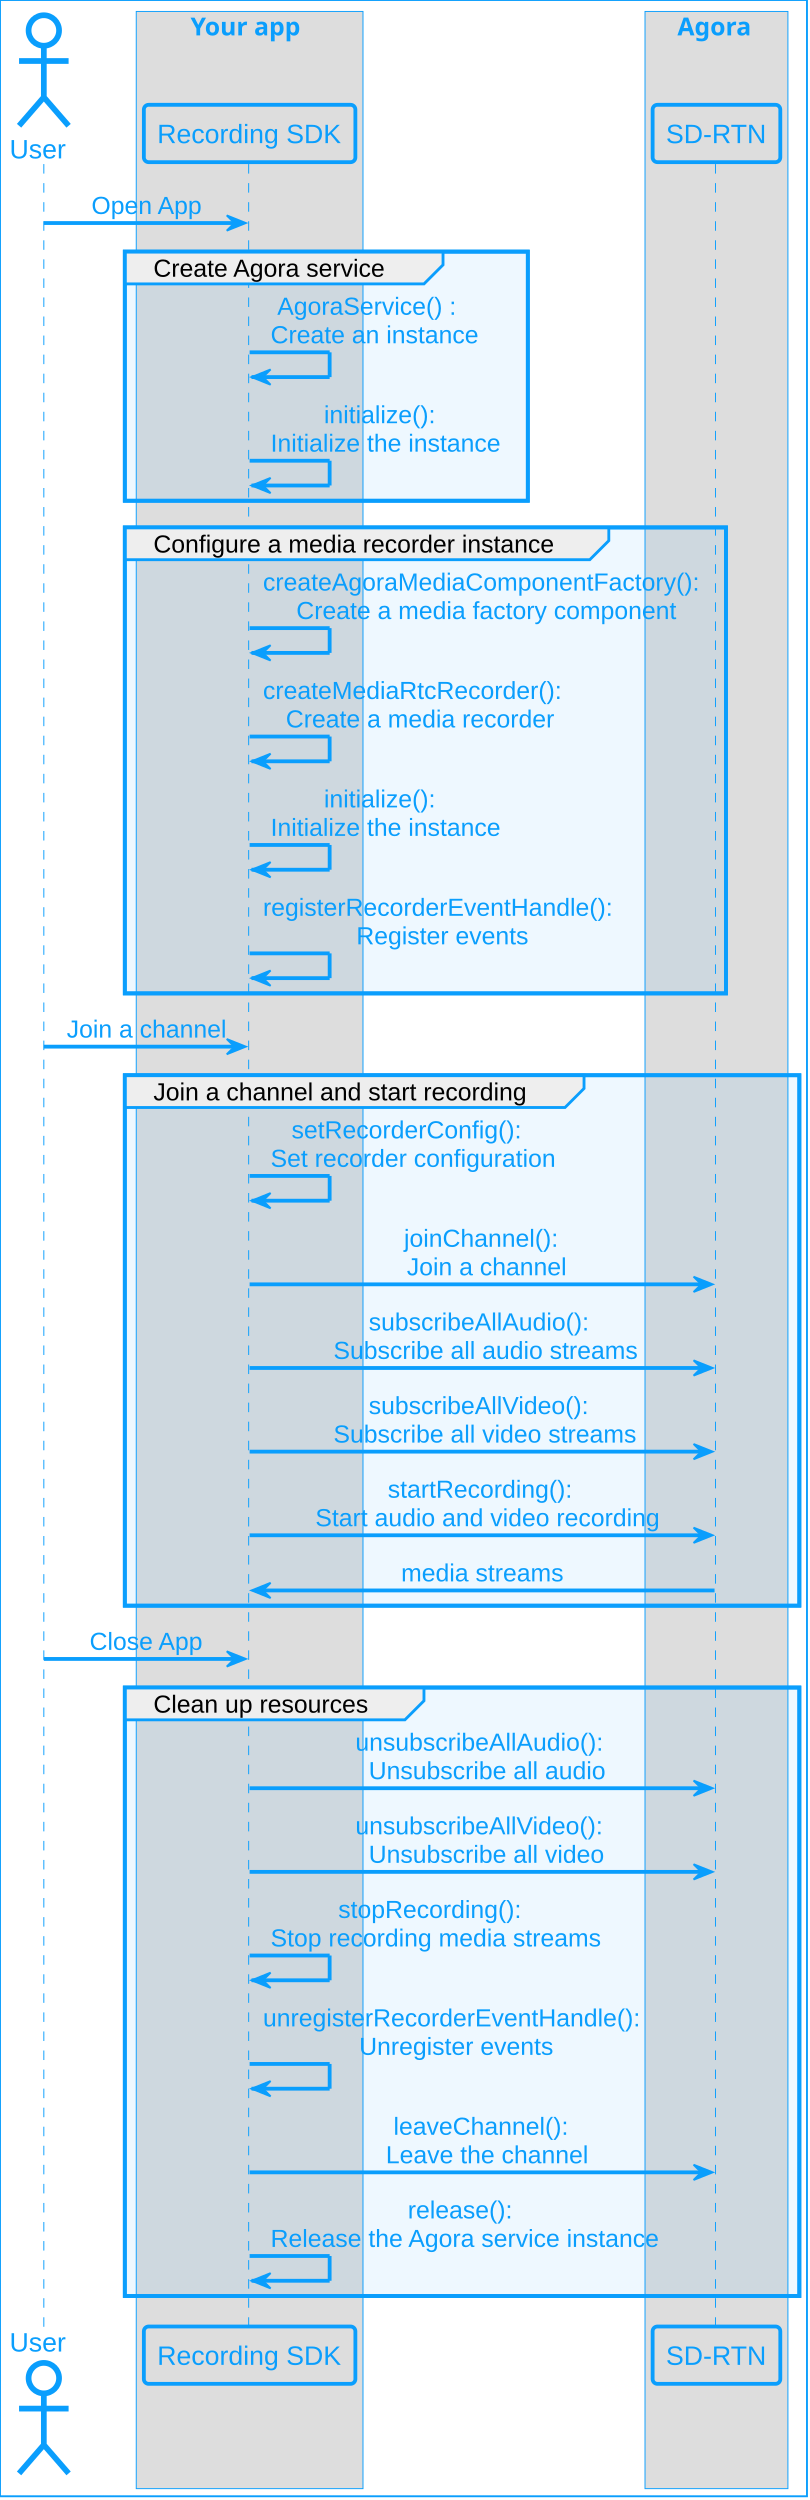
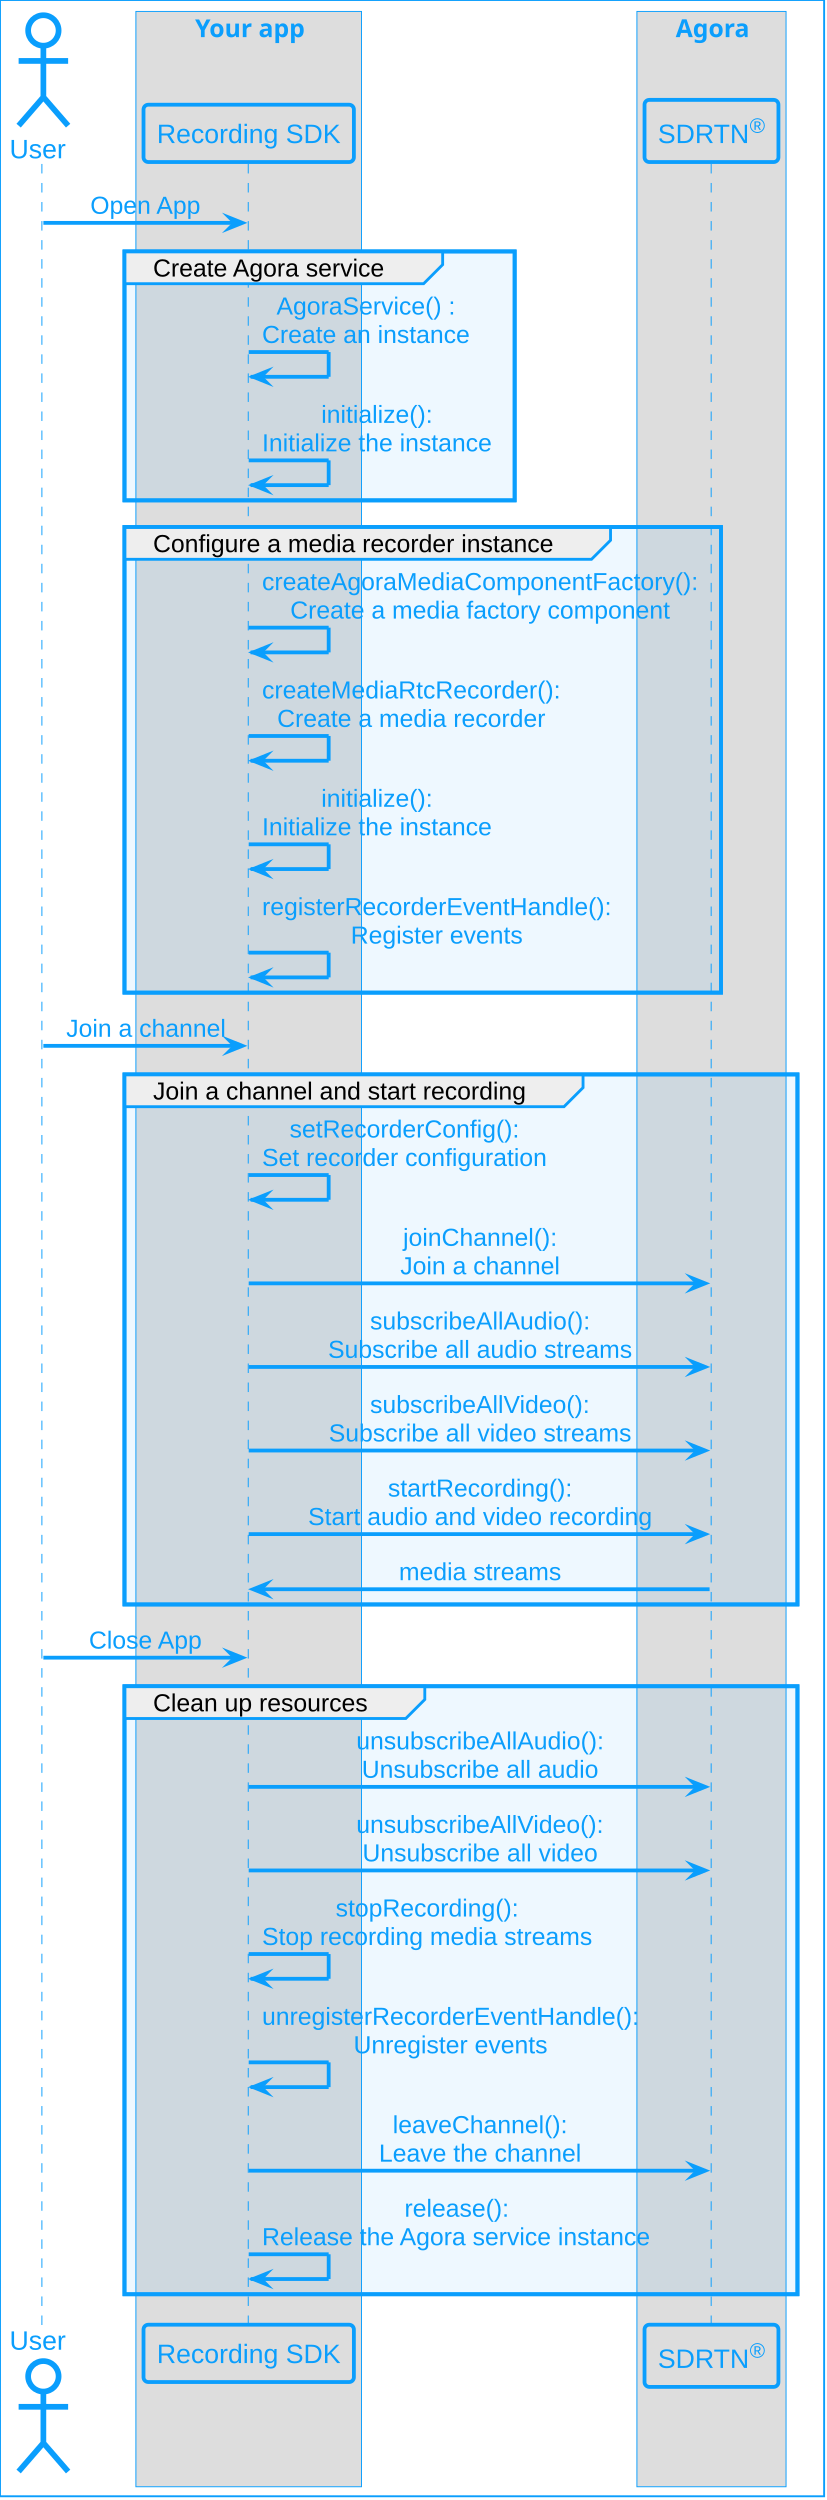
- <svg xmlns="http://www.w3.org/2000/svg" contentStyleType="text/css" height="1312px" preserveAspectRatio="none" style="width:425px;height:1312px;" version="1.1" viewBox="0 0 425 1312" width="425px" zoomAndPan="magnify">
+ <svg xmlns="http://www.w3.org/2000/svg" contentStyleType="text/css" data-diagram-type="SEQUENCE" height="1313px" preserveAspectRatio="none" style="width:434px;height:1313px;" version="1.1" viewBox="0 0 434 1313" width="434px" zoomAndPan="magnify">
  <defs />
  <g>
-     <rect fill="none" height="1310.044" style="stroke:#0A9EFD;stroke-width:1.0;" width="423.5" x="0" y="0" />
-     <rect fill="#999999" fill-opacity="0.333" height="1300.044" style="stroke:#0A9EFD;stroke-width:0.5;" width="119" x="71.5" y="6" />
-     <text fill="#0A9EFD" font-family="sans-serif" font-size="13" font-weight="bold" lengthAdjust="spacing" textLength="62" x="100" y="18.568">Your app</text>
-     <rect fill="#999999" fill-opacity="0.333" height="1300.044" style="stroke:#0A9EFD;stroke-width:0.5;" width="75" x="338.5" y="6" />
-     <text fill="#0A9EFD" font-family="sans-serif" font-size="13" font-weight="bold" lengthAdjust="spacing" textLength="41" x="355.5" y="18.568">Agora</text>
-     <rect fill="#0A9EFD" fill-opacity="0.067" height="130.744" style="stroke:#0A9EFD;stroke-width:2.0;" width="211.5" x="65.5" y="132.047" />
-     <rect fill="#0A9EFD" fill-opacity="0.067" height="244.539" style="stroke:#0A9EFD;stroke-width:2.0;" width="315.5" x="65.5" y="276.791" />
-     <rect fill="#0A9EFD" fill-opacity="0.067" height="278.385" style="stroke:#0A9EFD;stroke-width:2.0;" width="354" x="65.5" y="564.278" />
-     <rect fill="#0A9EFD" fill-opacity="0.067" height="319.334" style="stroke:#0A9EFD;stroke-width:2.0;" width="354" x="65.5" y="885.612" />
-     <line style="stroke:#0A9EFD;stroke-width:0.5;stroke-dasharray:5.0,5.0;" x1="23" x2="23" y1="86.099" y2="1221.945" />
-     <line style="stroke:#0A9EFD;stroke-width:0.5;stroke-dasharray:5.0,5.0;" x1="130.5" x2="130.5" y1="86.099" y2="1221.945" />
-     <line style="stroke:#0A9EFD;stroke-width:0.5;stroke-dasharray:5.0,5.0;" x1="375.5" x2="375.5" y1="86.099" y2="1221.945" />
-     <text fill="#0A9EFD" font-family="Arial" font-size="14" lengthAdjust="spacing" textLength="30" x="5" y="83.132">User</text>
-     <ellipse cx="23" cy="16" fill="none" rx="8" ry="8" style="stroke:#0A9EFD;stroke-width:3.0;" />
-     <path d="M23,24 L23,51 M10,32 L36,32 M23,51 L10,66 M23,51 L36,66 " fill="none" style="stroke:#0A9EFD;stroke-width:3.0;" />
-     <text fill="#0A9EFD" font-family="Arial" font-size="14" lengthAdjust="spacing" textLength="30" x="5" y="1234.077">User</text>
-     <ellipse cx="23" cy="1248.044" fill="none" rx="8" ry="8" style="stroke:#0A9EFD;stroke-width:3.0;" />
-     <path d="M23,1256.044 L23,1283.044 M10,1264.044 L36,1264.044 M23,1283.044 L10,1298.044 M23,1283.044 L36,1298.044 " fill="none" style="stroke:#0A9EFD;stroke-width:3.0;" />
-     <rect fill="none" height="30.099" rx="2.5" ry="2.5" style="stroke:#0A9EFD;stroke-width:2.0;" width="111" x="75.5" y="55" />
-     <text fill="#0A9EFD" font-family="Arial" font-size="14" lengthAdjust="spacing" textLength="97" x="82.5" y="75.132">Recording SDK</text>
-     <rect fill="none" height="30.099" rx="2.5" ry="2.5" style="stroke:#0A9EFD;stroke-width:2.0;" width="111" x="75.5" y="1220.945" />
-     <text fill="#0A9EFD" font-family="Arial" font-size="14" lengthAdjust="spacing" textLength="97" x="82.5" y="1241.077">Recording SDK</text>
-     <rect fill="none" height="30.099" rx="2.5" ry="2.5" style="stroke:#0A9EFD;stroke-width:2.0;" width="67" x="342.5" y="55" />
-     <text fill="#0A9EFD" font-family="Arial" font-size="14" lengthAdjust="spacing" textLength="53" x="349.5" y="75.132">SD-RTN</text>
-     <rect fill="none" height="30.099" rx="2.5" ry="2.5" style="stroke:#0A9EFD;stroke-width:2.0;" width="67" x="342.5" y="1220.945" />
-     <text fill="#0A9EFD" font-family="Arial" font-size="14" lengthAdjust="spacing" textLength="53" x="349.5" y="1241.077">SD-RTN</text>
-     <polygon fill="#0A9EFD" points="119,113.047,129,117.047,119,121.047,123,117.047" style="stroke:#0A9EFD;stroke-width:1.0;" />
-     <line style="stroke:#0A9EFD;stroke-width:2.0;" x1="23" x2="125" y1="117.047" y2="117.047" />
-     <text fill="#0A9EFD" font-family="Arial" font-size="13" lengthAdjust="spacing" textLength="58" x="48" y="112.293">Open App</text>
-     <path d="M65.5,132.047 L232.5,132.047 L232.5,138.996 L222.5,148.996 L65.5,148.996 L65.5,132.047 " fill="#EEEEEE" style="stroke:#0A9EFD;stroke-width:1.5;" />
-     <rect fill="none" height="130.744" style="stroke:#0A9EFD;stroke-width:2.0;" width="211.5" x="65.5" y="132.047" />
-     <text fill="#000000" font-family="Arial" font-size="13" lengthAdjust="spacing" textLength="122" x="80.5" y="145.241">Create Agora service</text>
-     <line style="stroke:#0A9EFD;stroke-width:2.0;" x1="131" x2="173" y1="184.894" y2="184.894" />
-     <line style="stroke:#0A9EFD;stroke-width:2.0;" x1="173" x2="173" y1="184.894" y2="197.894" />
-     <line style="stroke:#0A9EFD;stroke-width:2.0;" x1="132" x2="173" y1="197.894" y2="197.894" />
-     <polygon fill="#0A9EFD" points="142,193.894,132,197.894,142,201.894,138,197.894" style="stroke:#0A9EFD;stroke-width:1.0;" />
-     <text fill="#0A9EFD" font-family="Arial" font-size="13" lengthAdjust="spacing" textLength="94" x="145.5" y="165.19">AgoraService() :</text>
-     <text fill="#0A9EFD" font-family="Arial" font-size="13" lengthAdjust="spacing" textLength="109" x="142" y="180.139">Create an instance</text>
-     <line style="stroke:#0A9EFD;stroke-width:2.0;" x1="131" x2="173" y1="241.791" y2="241.791" />
-     <line style="stroke:#0A9EFD;stroke-width:2.0;" x1="173" x2="173" y1="241.791" y2="254.791" />
-     <line style="stroke:#0A9EFD;stroke-width:2.0;" x1="132" x2="173" y1="254.791" y2="254.791" />
-     <polygon fill="#0A9EFD" points="142,250.791,132,254.791,142,258.791,138,254.791" style="stroke:#0A9EFD;stroke-width:1.0;" />
-     <text fill="#0A9EFD" font-family="Arial" font-size="13" lengthAdjust="spacing" textLength="59" x="170" y="222.087">initialize():</text>
-     <text fill="#0A9EFD" font-family="Arial" font-size="13" lengthAdjust="spacing" textLength="123" x="142" y="237.036">Initialize the instance</text>
-     <path d="M65.5,276.791 L319.5,276.791 L319.5,283.74 L309.5,293.74 L65.5,293.74 L65.5,276.791 " fill="#EEEEEE" style="stroke:#0A9EFD;stroke-width:1.5;" />
-     <rect fill="none" height="244.539" style="stroke:#0A9EFD;stroke-width:2.0;" width="315.5" x="65.5" y="276.791" />
-     <text fill="#000000" font-family="Arial" font-size="13" lengthAdjust="spacing" textLength="209" x="80.5" y="289.985">Configure a media recorder instance</text>
-     <line style="stroke:#0A9EFD;stroke-width:2.0;" x1="131" x2="173" y1="329.637" y2="329.637" />
-     <line style="stroke:#0A9EFD;stroke-width:2.0;" x1="173" x2="173" y1="329.637" y2="342.637" />
-     <line style="stroke:#0A9EFD;stroke-width:2.0;" x1="132" x2="173" y1="342.637" y2="342.637" />
-     <polygon fill="#0A9EFD" points="142,338.637,132,342.637,142,346.637,138,342.637" style="stroke:#0A9EFD;stroke-width:1.0;" />
-     <text fill="#0A9EFD" font-family="Arial" font-size="13" lengthAdjust="spacing" textLength="227" x="138" y="309.934">createAgoraMediaComponentFactory():</text>
-     <text fill="#0A9EFD" font-family="Arial" font-size="13" lengthAdjust="spacing" textLength="200" x="155.5" y="324.882">Create a media factory component</text>
-     <line style="stroke:#0A9EFD;stroke-width:2.0;" x1="131" x2="173" y1="386.535" y2="386.535" />
-     <line style="stroke:#0A9EFD;stroke-width:2.0;" x1="173" x2="173" y1="386.535" y2="399.535" />
-     <line style="stroke:#0A9EFD;stroke-width:2.0;" x1="132" x2="173" y1="399.535" y2="399.535" />
-     <polygon fill="#0A9EFD" points="142,395.535,132,399.535,142,403.535,138,399.535" style="stroke:#0A9EFD;stroke-width:1.0;" />
-     <text fill="#0A9EFD" font-family="Arial" font-size="13" lengthAdjust="spacing" textLength="155" x="138" y="366.831">createMediaRtcRecorder():</text>
-     <text fill="#0A9EFD" font-family="Arial" font-size="13" lengthAdjust="spacing" textLength="139" x="150" y="381.78">Create a media recorder</text>
-     <line style="stroke:#0A9EFD;stroke-width:2.0;" x1="131" x2="173" y1="443.432" y2="443.432" />
-     <line style="stroke:#0A9EFD;stroke-width:2.0;" x1="173" x2="173" y1="443.432" y2="456.432" />
-     <line style="stroke:#0A9EFD;stroke-width:2.0;" x1="132" x2="173" y1="456.432" y2="456.432" />
-     <polygon fill="#0A9EFD" points="142,452.432,132,456.432,142,460.432,138,456.432" style="stroke:#0A9EFD;stroke-width:1.0;" />
-     <text fill="#0A9EFD" font-family="Arial" font-size="13" lengthAdjust="spacing" textLength="59" x="170" y="423.728">initialize():</text>
-     <text fill="#0A9EFD" font-family="Arial" font-size="13" lengthAdjust="spacing" textLength="123" x="142" y="438.677">Initialize the instance</text>
-     <line style="stroke:#0A9EFD;stroke-width:2.0;" x1="131" x2="173" y1="500.33" y2="500.33" />
-     <line style="stroke:#0A9EFD;stroke-width:2.0;" x1="173" x2="173" y1="500.33" y2="513.33" />
-     <line style="stroke:#0A9EFD;stroke-width:2.0;" x1="132" x2="173" y1="513.33" y2="513.33" />
-     <polygon fill="#0A9EFD" points="142,509.33,132,513.33,142,517.33,138,513.33" style="stroke:#0A9EFD;stroke-width:1.0;" />
-     <text fill="#0A9EFD" font-family="Arial" font-size="13" lengthAdjust="spacing" textLength="181" x="138" y="480.626">registerRecorderEventHandle():</text>
-     <text fill="#0A9EFD" font-family="Arial" font-size="13" lengthAdjust="spacing" textLength="91" x="187" y="495.575">Register events</text>
-     <polygon fill="#0A9EFD" points="119,545.278,129,549.278,119,553.278,123,549.278" style="stroke:#0A9EFD;stroke-width:1.0;" />
-     <line style="stroke:#0A9EFD;stroke-width:2.0;" x1="23" x2="125" y1="549.278" y2="549.278" />
-     <text fill="#0A9EFD" font-family="Arial" font-size="13" lengthAdjust="spacing" textLength="84" x="35" y="544.523">Join a channel</text>
-     <path d="M65.5,564.278 L306.5,564.278 L306.5,571.227 L296.5,581.227 L65.5,581.227 L65.5,564.278 " fill="#EEEEEE" style="stroke:#0A9EFD;stroke-width:1.5;" />
-     <rect fill="none" height="278.385" style="stroke:#0A9EFD;stroke-width:2.0;" width="354" x="65.5" y="564.278" />
-     <text fill="#000000" font-family="Arial" font-size="13" lengthAdjust="spacing" textLength="196" x="80.5" y="577.472">Join a channel and start recording</text>
-     <line style="stroke:#0A9EFD;stroke-width:2.0;" x1="131" x2="173" y1="617.125" y2="617.125" />
-     <line style="stroke:#0A9EFD;stroke-width:2.0;" x1="173" x2="173" y1="617.125" y2="630.125" />
-     <line style="stroke:#0A9EFD;stroke-width:2.0;" x1="132" x2="173" y1="630.125" y2="630.125" />
-     <polygon fill="#0A9EFD" points="142,626.125,132,630.125,142,634.125,138,630.125" style="stroke:#0A9EFD;stroke-width:1.0;" />
-     <text fill="#0A9EFD" font-family="Arial" font-size="13" lengthAdjust="spacing" textLength="119" x="153" y="597.421">setRecorderConfig():</text>
-     <text fill="#0A9EFD" font-family="Arial" font-size="13" lengthAdjust="spacing" textLength="149" x="142" y="612.37">Set recorder configuration</text>
-     <polygon fill="#0A9EFD" points="364,670.022,374,674.022,364,678.022,368,674.022" style="stroke:#0A9EFD;stroke-width:1.0;" />
-     <line style="stroke:#0A9EFD;stroke-width:2.0;" x1="131" x2="370" y1="674.022" y2="674.022" />
-     <text fill="#0A9EFD" font-family="Arial" font-size="13" lengthAdjust="spacing" textLength="79" x="212" y="654.318">joinChannel():</text>
-     <text fill="#0A9EFD" font-family="Arial" font-size="13" lengthAdjust="spacing" textLength="84" x="213.5" y="669.267">Join a channel</text>
-     <polygon fill="#0A9EFD" points="364,713.919,374,717.919,364,721.919,368,717.919" style="stroke:#0A9EFD;stroke-width:1.0;" />
-     <line style="stroke:#0A9EFD;stroke-width:2.0;" x1="131" x2="370" y1="717.919" y2="717.919" />
-     <text fill="#0A9EFD" font-family="Arial" font-size="13" lengthAdjust="spacing" textLength="116" x="193.5" y="698.216">subscribeAllAudio():</text>
-     <text fill="#0A9EFD" font-family="Arial" font-size="13" lengthAdjust="spacing" textLength="161" x="175" y="713.165">Subscribe all audio streams</text>
-     <polygon fill="#0A9EFD" points="364,757.817,374,761.817,364,765.817,368,761.817" style="stroke:#0A9EFD;stroke-width:1.0;" />
-     <line style="stroke:#0A9EFD;stroke-width:2.0;" x1="131" x2="370" y1="761.817" y2="761.817" />
-     <text fill="#0A9EFD" font-family="Arial" font-size="13" lengthAdjust="spacing" textLength="116" x="193.5" y="742.113">subscribeAllVideo():</text>
-     <text fill="#0A9EFD" font-family="Arial" font-size="13" lengthAdjust="spacing" textLength="161" x="175" y="757.062">Subscribe all video streams</text>
-     <polygon fill="#0A9EFD" points="364,801.714,374,805.714,364,809.714,368,805.714" style="stroke:#0A9EFD;stroke-width:1.0;" />
-     <line style="stroke:#0A9EFD;stroke-width:2.0;" x1="131" x2="370" y1="805.714" y2="805.714" />
-     <text fill="#0A9EFD" font-family="Arial" font-size="13" lengthAdjust="spacing" textLength="96" x="203.5" y="786.011">startRecording():</text>
-     <text fill="#0A9EFD" font-family="Arial" font-size="13" lengthAdjust="spacing" textLength="180" x="165.5" y="800.96">Start audio and video recording</text>
-     <polygon fill="#0A9EFD" points="142,830.663,132,834.663,142,838.663,138,834.663" style="stroke:#0A9EFD;stroke-width:1.0;" />
-     <line style="stroke:#0A9EFD;stroke-width:2.0;" x1="136" x2="375" y1="834.663" y2="834.663" />
-     <text fill="#0A9EFD" font-family="Arial" font-size="13" lengthAdjust="spacing" textLength="86" x="210.5" y="829.908">media streams</text>
-     <polygon fill="#0A9EFD" points="119,866.612,129,870.612,119,874.612,123,870.612" style="stroke:#0A9EFD;stroke-width:1.0;" />
-     <line style="stroke:#0A9EFD;stroke-width:2.0;" x1="23" x2="125" y1="870.612" y2="870.612" />
-     <text fill="#0A9EFD" font-family="Arial" font-size="13" lengthAdjust="spacing" textLength="60" x="47" y="865.857">Close App</text>
-     <path d="M65.5,885.612 L222.5,885.612 L222.5,892.561 L212.5,902.561 L65.5,902.561 L65.5,885.612 " fill="#EEEEEE" style="stroke:#0A9EFD;stroke-width:1.5;" />
-     <rect fill="none" height="319.334" style="stroke:#0A9EFD;stroke-width:2.0;" width="354" x="65.5" y="885.612" />
-     <text fill="#000000" font-family="Arial" font-size="13" lengthAdjust="spacing" textLength="112" x="80.5" y="898.806">Clean up resources</text>
-     <polygon fill="#0A9EFD" points="364,934.458,374,938.458,364,942.458,368,938.458" style="stroke:#0A9EFD;stroke-width:1.0;" />
-     <line style="stroke:#0A9EFD;stroke-width:2.0;" x1="131" x2="370" y1="938.458" y2="938.458" />
-     <text fill="#0A9EFD" font-family="Arial" font-size="13" lengthAdjust="spacing" textLength="130" x="186.5" y="918.754">unsubscribeAllAudio():</text>
-     <text fill="#0A9EFD" font-family="Arial" font-size="13" lengthAdjust="spacing" textLength="124" x="193.5" y="933.703">Unsubscribe all audio</text>
-     <polygon fill="#0A9EFD" points="364,978.356,374,982.356,364,986.356,368,982.356" style="stroke:#0A9EFD;stroke-width:1.0;" />
-     <line style="stroke:#0A9EFD;stroke-width:2.0;" x1="131" x2="370" y1="982.356" y2="982.356" />
-     <text fill="#0A9EFD" font-family="Arial" font-size="13" lengthAdjust="spacing" textLength="130" x="186.5" y="962.652">unsubscribeAllVideo():</text>
-     <text fill="#0A9EFD" font-family="Arial" font-size="13" lengthAdjust="spacing" textLength="124" x="193.5" y="977.601">Unsubscribe all video</text>
-     <line style="stroke:#0A9EFD;stroke-width:2.0;" x1="131" x2="173" y1="1026.253" y2="1026.253" />
-     <line style="stroke:#0A9EFD;stroke-width:2.0;" x1="173" x2="173" y1="1026.253" y2="1039.253" />
-     <line style="stroke:#0A9EFD;stroke-width:2.0;" x1="132" x2="173" y1="1039.253" y2="1039.253" />
-     <polygon fill="#0A9EFD" points="142,1035.253,132,1039.253,142,1043.253,138,1039.253" style="stroke:#0A9EFD;stroke-width:1.0;" />
-     <text fill="#0A9EFD" font-family="Arial" font-size="13" lengthAdjust="spacing" textLength="95" x="177.5" y="1006.549">stopRecording():</text>
-     <text fill="#0A9EFD" font-family="Arial" font-size="13" lengthAdjust="spacing" textLength="174" x="142" y="1021.498">Stop recording media streams</text>
-     <line style="stroke:#0A9EFD;stroke-width:2.0;" x1="131" x2="173" y1="1083.15" y2="1083.15" />
-     <line style="stroke:#0A9EFD;stroke-width:2.0;" x1="173" x2="173" y1="1083.15" y2="1096.15" />
-     <line style="stroke:#0A9EFD;stroke-width:2.0;" x1="132" x2="173" y1="1096.15" y2="1096.15" />
-     <polygon fill="#0A9EFD" points="142,1092.15,132,1096.15,142,1100.15,138,1096.15" style="stroke:#0A9EFD;stroke-width:1.0;" />
-     <text fill="#0A9EFD" font-family="Arial" font-size="13" lengthAdjust="spacing" textLength="195" x="138" y="1063.447">unregisterRecorderEventHandle():</text>
-     <text fill="#0A9EFD" font-family="Arial" font-size="13" lengthAdjust="spacing" textLength="102" x="188.5" y="1078.396">Unregister events</text>
-     <polygon fill="#0A9EFD" points="364,1136.048,374,1140.048,364,1144.048,368,1140.048" style="stroke:#0A9EFD;stroke-width:1.0;" />
-     <line style="stroke:#0A9EFD;stroke-width:2.0;" x1="131" x2="370" y1="1140.048" y2="1140.048" />
-     <text fill="#0A9EFD" font-family="Arial" font-size="13" lengthAdjust="spacing" textLength="90" x="206.5" y="1120.344">leaveChannel():</text>
-     <text fill="#0A9EFD" font-family="Arial" font-size="13" lengthAdjust="spacing" textLength="106" x="202.5" y="1135.293">Leave the channel</text>
-     <line style="stroke:#0A9EFD;stroke-width:2.0;" x1="131" x2="173" y1="1183.945" y2="1183.945" />
-     <line style="stroke:#0A9EFD;stroke-width:2.0;" x1="173" x2="173" y1="1183.945" y2="1196.945" />
-     <line style="stroke:#0A9EFD;stroke-width:2.0;" x1="132" x2="173" y1="1196.945" y2="1196.945" />
-     <polygon fill="#0A9EFD" points="142,1192.945,132,1196.945,142,1200.945,138,1196.945" style="stroke:#0A9EFD;stroke-width:1.0;" />
-     <text fill="#0A9EFD" font-family="Arial" font-size="13" lengthAdjust="spacing" textLength="54" x="214" y="1164.242">release():</text>
-     <text fill="#0A9EFD" font-family="Arial" font-size="13" lengthAdjust="spacing" textLength="206" x="142" y="1179.19">Release the Agora service instance</text>
+     <rect fill="none" height="1311.044" style="stroke:#0A9EFD;stroke-width:1;" width="432.831" x="0" y="0" />
+     <rect fill="#999999" fill-opacity="0.333" height="1300.044" style="stroke:#0A9EFD;stroke-width:0.5;" width="118.489" x="71.374" y="6" />
+     <text fill="#0A9EFD" font-family="sans-serif" font-size="13" font-weight="700" lengthAdjust="spacing" textLength="56.335" x="102.451" y="19.495">Your app</text>
+     <rect fill="#999999" fill-opacity="0.333" height="1300.044" style="stroke:#0A9EFD;stroke-width:0.5;" width="78.326" x="334.505" y="6" />
+     <text fill="#0A9EFD" font-family="sans-serif" font-size="13" font-weight="700" lengthAdjust="spacing" textLength="37.559" x="354.888" y="19.495">Agora</text>
+     <rect fill="#0A9EFD" fill-opacity="0.067" height="130.744" style="stroke:#0A9EFD;stroke-width:2;" width="204.926" x="65.374" y="132.047" />
+     <rect fill="#0A9EFD" fill-opacity="0.067" height="244.539" style="stroke:#0A9EFD;stroke-width:2;" width="313.293" x="65.374" y="276.791" />
+     <rect fill="#0A9EFD" fill-opacity="0.067" height="278.385" style="stroke:#0A9EFD;stroke-width:2;" width="353.456" x="65.374" y="564.278" />
+     <rect fill="#0A9EFD" fill-opacity="0.067" height="319.334" style="stroke:#0A9EFD;stroke-width:2;" width="353.456" x="65.374" y="885.612" />
+     <g class="participant-lifeline" data-entity-uid="part1" data-qualified-name="USR" data-source-line="3" id="part1-lifeline">
+       <g>
+         <rect fill="#000000" fill-opacity="0" height="1135.847" width="8" x="18.779" y="86.099" />
+         <line style="stroke:#0A9EFD;stroke-width:0.5;stroke-dasharray:5,5;" x1="22" x2="22" y1="86.099" y2="1221.945" />
+       </g>
+     </g>
+     <g class="participant-lifeline" data-entity-uid="part2" data-qualified-name="APP" data-source-line="6" id="part2-lifeline">
+       <g>
+         <rect fill="#000000" fill-opacity="0" height="1135.847" width="8" x="126.619" y="86.099" />
+         <line style="stroke:#0A9EFD;stroke-width:0.5;stroke-dasharray:5,5;" x1="130.375" x2="130.375" y1="86.099" y2="1221.945" />
+       </g>
+     </g>
+     <g class="participant-lifeline" data-entity-uid="part3" data-qualified-name="API" data-source-line="10" id="part3-lifeline">
+       <g>
+         <rect fill="#000000" fill-opacity="0" height="1135.847" width="8" x="369.668" y="86.099" />
+         <line style="stroke:#0A9EFD;stroke-width:0.5;stroke-dasharray:5,5;" x1="373.505" x2="373.505" y1="86.099" y2="1221.945" />
+       </g>
+     </g>
+     <g class="participant participant-head" data-entity-uid="part1" data-qualified-name="USR" data-source-line="3" id="part1-head">
+       <text fill="#0A9EFD" font-family="Arial" font-size="14" lengthAdjust="spacing" textLength="29.559" x="5" y="83.132">User</text>
+       <ellipse cx="22.779" cy="16" fill="none" rx="8" ry="8" style="stroke:#0A9EFD;stroke-width:3;" />
+       <path d="M22.779,24 L22.779,51 M9.779,32 L35.779,32 M22.779,51 L9.779,66 M22.779,51 L35.779,66" fill="none" style="stroke:#0A9EFD;stroke-width:3;" />
+     </g>
+     <g class="participant participant-tail" data-entity-uid="part1" data-qualified-name="USR" data-source-line="3" id="part1-tail">
+       <text fill="#0A9EFD" font-family="Arial" font-size="14" lengthAdjust="spacing" textLength="29.559" x="5" y="1234.077">User</text>
+       <ellipse cx="22.779" cy="1248.044" fill="none" rx="8" ry="8" style="stroke:#0A9EFD;stroke-width:3;" />
+       <path d="M22.779,1256.044 L22.779,1283.044 M9.779,1264.044 L35.779,1264.044 M22.779,1283.044 L9.779,1298.044 M22.779,1283.044 L35.779,1298.044" fill="none" style="stroke:#0A9EFD;stroke-width:3;" />
+     </g>
+     <g class="participant participant-head" data-entity-uid="part2" data-qualified-name="APP" data-source-line="6" id="part2-head">
+       <rect fill="none" height="30.099" rx="2.5" ry="2.5" style="stroke:#0A9EFD;stroke-width:2;" width="110.489" x="75.374" y="55" />
+       <text fill="#0A9EFD" font-family="Arial" font-size="14" lengthAdjust="spacing" textLength="96.489" x="82.374" y="75.132">Recording SDK</text>
+     </g>
+     <g class="participant participant-tail" data-entity-uid="part2" data-qualified-name="APP" data-source-line="6" id="part2-tail">
+       <rect fill="none" height="30.099" rx="2.5" ry="2.5" style="stroke:#0A9EFD;stroke-width:2;" width="110.489" x="75.374" y="1220.945" />
+       <text fill="#0A9EFD" font-family="Arial" font-size="14" lengthAdjust="spacing" textLength="96.489" x="82.374" y="1241.077">Recording SDK</text>
+     </g>
+     <g class="participant participant-head" data-entity-uid="part3" data-qualified-name="API" data-source-line="10" id="part3-head">
+       <rect fill="none" height="32.649" rx="2.5" ry="2.5" style="stroke:#0A9EFD;stroke-width:2;" width="70.326" x="338.505" y="52.45" />
+       <text fill="#0A9EFD" font-family="Arial" font-size="14" lengthAdjust="spacing" textLength="48.221" x="345.505" y="75.132">SDRTN</text>
+       <text fill="#0A9EFD" font-family="Arial" font-size="11" lengthAdjust="spacing" textLength="8.105" x="393.726" y="69.768">®</text>
+     </g>
+     <g class="participant participant-tail" data-entity-uid="part3" data-qualified-name="API" data-source-line="10" id="part3-tail">
+       <rect fill="none" height="32.649" rx="2.5" ry="2.5" style="stroke:#0A9EFD;stroke-width:2;" width="70.326" x="338.505" y="1220.945" />
+       <text fill="#0A9EFD" font-family="Arial" font-size="14" lengthAdjust="spacing" textLength="48.221" x="345.505" y="1243.627">SDRTN</text>
+       <text fill="#0A9EFD" font-family="Arial" font-size="11" lengthAdjust="spacing" textLength="8.105" x="393.726" y="1238.263">®</text>
+     </g>
+     <g class="message" data-entity-1="part1" data-entity-2="part2" data-source-line="13" id="msg1">
+       <polygon fill="#0A9EFD" points="118.619,113.047,128.619,117.047,118.619,121.047,122.619,117.047" style="stroke:#0A9EFD;stroke-width:1;stroke-linejoin:miter;stroke-miterlimit:10;" />
+       <line style="stroke:#0A9EFD;stroke-width:2;" x1="22.779" x2="124.619" y1="117.047" y2="117.047" />
+       <text fill="#0A9EFD" font-family="Arial" font-size="13" lengthAdjust="spacing" textLength="58.544" x="47.427" y="112.293">Open App</text>
+     </g>
+     <path d="M65.374,132.047 L232.484,132.047 L232.484,138.996 L222.484,148.996 L65.374,148.996 L65.374,132.047" fill="#EEEEEE" style="stroke:#0A9EFD;stroke-width:1.5;" />
+     <rect fill="none" height="130.744" style="stroke:#0A9EFD;stroke-width:2;" width="204.926" x="65.374" y="132.047" />
+     <text fill="#000000" font-family="Arial" font-size="13" lengthAdjust="spacing" textLength="122.11" x="80.374" y="145.241">Create Agora service</text>
+     <g class="message" data-entity-1="part2" data-entity-2="part2" data-source-line="16" id="msg2">
+       <line style="stroke:#0A9EFD;stroke-width:2;" x1="130.619" x2="172.619" y1="184.894" y2="184.894" />
+       <line style="stroke:#0A9EFD;stroke-width:2;" x1="172.619" x2="172.619" y1="184.894" y2="197.894" />
+       <line style="stroke:#0A9EFD;stroke-width:2;" x1="131.619" x2="172.619" y1="197.894" y2="197.894" />
+       <polygon fill="#0A9EFD" points="141.619,193.894,131.619,197.894,141.619,201.894,137.619,197.894" style="stroke:#0A9EFD;stroke-width:1;stroke-linejoin:miter;stroke-miterlimit:10;" />
+       <text fill="#0A9EFD" font-family="Arial" font-size="13" lengthAdjust="spacing" textLength="93.92" x="145.22" y="165.19">AgoraService() :</text>
+       <text fill="#0A9EFD" font-family="Arial" font-size="13" lengthAdjust="spacing" textLength="109.123" x="137.619" y="180.139">Create an instance</text>
+     </g>
+     <g class="message" data-entity-1="part2" data-entity-2="part2" data-source-line="17" id="msg3">
+       <line style="stroke:#0A9EFD;stroke-width:2;" x1="130.619" x2="172.619" y1="241.791" y2="241.791" />
+       <line style="stroke:#0A9EFD;stroke-width:2;" x1="172.619" x2="172.619" y1="241.791" y2="254.791" />
+       <line style="stroke:#0A9EFD;stroke-width:2;" x1="131.619" x2="172.619" y1="254.791" y2="254.791" />
+       <polygon fill="#0A9EFD" points="141.619,250.791,131.619,254.791,141.619,258.791,137.619,254.791" style="stroke:#0A9EFD;stroke-width:1;stroke-linejoin:miter;stroke-miterlimit:10;" />
+       <text fill="#0A9EFD" font-family="Arial" font-size="13" lengthAdjust="spacing" textLength="58.513" x="168.704" y="222.087">initialize():</text>
+       <text fill="#0A9EFD" font-family="Arial" font-size="13" lengthAdjust="spacing" textLength="120.682" x="137.619" y="237.036">Initialize the instance</text>
+     </g>
+     <path d="M65.374,276.791 L320.653,276.791 L320.653,283.74 L310.653,293.74 L65.374,293.74 L65.374,276.791" fill="#EEEEEE" style="stroke:#0A9EFD;stroke-width:1.5;" />
+     <rect fill="none" height="244.539" style="stroke:#0A9EFD;stroke-width:2;" width="313.293" x="65.374" y="276.791" />
+     <text fill="#000000" font-family="Arial" font-size="13" lengthAdjust="spacing" textLength="210.279" x="80.374" y="289.985">Configure a media recorder instance</text>
+     <g class="message" data-entity-1="part2" data-entity-2="part2" data-source-line="21" id="msg4">
+       <line style="stroke:#0A9EFD;stroke-width:2;" x1="130.619" x2="172.619" y1="329.637" y2="329.637" />
+       <line style="stroke:#0A9EFD;stroke-width:2;" x1="172.619" x2="172.619" y1="329.637" y2="342.637" />
+       <line style="stroke:#0A9EFD;stroke-width:2;" x1="131.619" x2="172.619" y1="342.637" y2="342.637" />
+       <polygon fill="#0A9EFD" points="141.619,338.637,131.619,342.637,141.619,346.637,137.619,342.637" style="stroke:#0A9EFD;stroke-width:1;stroke-linejoin:miter;stroke-miterlimit:10;" />
+       <text fill="#0A9EFD" font-family="Arial" font-size="13" lengthAdjust="spacing" textLength="229.049" x="137.619" y="309.934">createAgoraMediaComponentFactory():</text>
+       <text fill="#0A9EFD" font-family="Arial" font-size="13" lengthAdjust="spacing" textLength="199.437" x="152.425" y="324.882">Create a media factory component</text>
+     </g>
+     <g class="message" data-entity-1="part2" data-entity-2="part2" data-source-line="22" id="msg5">
+       <line style="stroke:#0A9EFD;stroke-width:2;" x1="130.619" x2="172.619" y1="386.535" y2="386.535" />
+       <line style="stroke:#0A9EFD;stroke-width:2;" x1="172.619" x2="172.619" y1="386.535" y2="399.535" />
+       <line style="stroke:#0A9EFD;stroke-width:2;" x1="131.619" x2="172.619" y1="399.535" y2="399.535" />
+       <polygon fill="#0A9EFD" points="141.619,395.535,131.619,399.535,141.619,403.535,137.619,399.535" style="stroke:#0A9EFD;stroke-width:1;stroke-linejoin:miter;stroke-miterlimit:10;" />
+       <text fill="#0A9EFD" font-family="Arial" font-size="13" lengthAdjust="spacing" textLength="156.774" x="137.619" y="366.831">createMediaRtcRecorder():</text>
+       <text fill="#0A9EFD" font-family="Arial" font-size="13" lengthAdjust="spacing" textLength="140.899" x="145.557" y="381.78">Create a media recorder</text>
+     </g>
+     <g class="message" data-entity-1="part2" data-entity-2="part2" data-source-line="23" id="msg6">
+       <line style="stroke:#0A9EFD;stroke-width:2;" x1="130.619" x2="172.619" y1="443.432" y2="443.432" />
+       <line style="stroke:#0A9EFD;stroke-width:2;" x1="172.619" x2="172.619" y1="443.432" y2="456.432" />
+       <line style="stroke:#0A9EFD;stroke-width:2;" x1="131.619" x2="172.619" y1="456.432" y2="456.432" />
+       <polygon fill="#0A9EFD" points="141.619,452.432,131.619,456.432,141.619,460.432,137.619,456.432" style="stroke:#0A9EFD;stroke-width:1;stroke-linejoin:miter;stroke-miterlimit:10;" />
+       <text fill="#0A9EFD" font-family="Arial" font-size="13" lengthAdjust="spacing" textLength="58.513" x="168.704" y="423.728">initialize():</text>
+       <text fill="#0A9EFD" font-family="Arial" font-size="13" lengthAdjust="spacing" textLength="120.682" x="137.619" y="438.677">Initialize the instance</text>
+     </g>
+     <g class="message" data-entity-1="part2" data-entity-2="part2" data-source-line="24" id="msg7">
+       <line style="stroke:#0A9EFD;stroke-width:2;" x1="130.619" x2="172.619" y1="500.33" y2="500.33" />
+       <line style="stroke:#0A9EFD;stroke-width:2;" x1="172.619" x2="172.619" y1="500.33" y2="513.33" />
+       <line style="stroke:#0A9EFD;stroke-width:2;" x1="131.619" x2="172.619" y1="513.33" y2="513.33" />
+       <polygon fill="#0A9EFD" points="141.619,509.33,131.619,513.33,141.619,517.33,137.619,513.33" style="stroke:#0A9EFD;stroke-width:1;stroke-linejoin:miter;stroke-miterlimit:10;" />
+       <text fill="#0A9EFD" font-family="Arial" font-size="13" lengthAdjust="spacing" textLength="183.523" x="137.619" y="480.626">registerRecorderEventHandle():</text>
+       <text fill="#0A9EFD" font-family="Arial" font-size="13" lengthAdjust="spacing" textLength="90.321" x="184.22" y="495.575">Register events</text>
+     </g>
+     <g class="message" data-entity-1="part1" data-entity-2="part2" data-source-line="27" id="msg8">
+       <polygon fill="#0A9EFD" points="118.619,545.278,128.619,549.278,118.619,553.278,122.619,549.278" style="stroke:#0A9EFD;stroke-width:1;stroke-linejoin:miter;stroke-miterlimit:10;" />
+       <line style="stroke:#0A9EFD;stroke-width:2;" x1="22.779" x2="124.619" y1="549.278" y2="549.278" />
+       <text fill="#0A9EFD" font-family="Arial" font-size="13" lengthAdjust="spacing" textLength="83.84" x="34.779" y="544.523">Join a channel</text>
+     </g>
+     <path d="M65.374,564.278 L306.219,564.278 L306.219,571.227 L296.219,581.227 L65.374,581.227 L65.374,564.278" fill="#EEEEEE" style="stroke:#0A9EFD;stroke-width:1.5;" />
+     <rect fill="none" height="278.385" style="stroke:#0A9EFD;stroke-width:2;" width="353.456" x="65.374" y="564.278" />
+     <text fill="#000000" font-family="Arial" font-size="13" lengthAdjust="spacing" textLength="195.844" x="80.374" y="577.472">Join a channel and start recording</text>
+     <g class="message" data-entity-1="part2" data-entity-2="part2" data-source-line="30" id="msg9">
+       <line style="stroke:#0A9EFD;stroke-width:2;" x1="130.619" x2="172.619" y1="617.125" y2="617.125" />
+       <line style="stroke:#0A9EFD;stroke-width:2;" x1="172.619" x2="172.619" y1="617.125" y2="630.125" />
+       <line style="stroke:#0A9EFD;stroke-width:2;" x1="131.619" x2="172.619" y1="630.125" y2="630.125" />
+       <polygon fill="#0A9EFD" points="141.619,626.125,131.619,630.125,141.619,634.125,137.619,630.125" style="stroke:#0A9EFD;stroke-width:1;stroke-linejoin:miter;stroke-miterlimit:10;" />
+       <text fill="#0A9EFD" font-family="Arial" font-size="13" lengthAdjust="spacing" textLength="120.656" x="152.082" y="597.421">setRecorderConfig():</text>
+       <text fill="#0A9EFD" font-family="Arial" font-size="13" lengthAdjust="spacing" textLength="149.583" x="137.619" y="612.37">Set recorder configuration</text>
+     </g>
+     <g class="message" data-entity-1="part2" data-entity-2="part3" data-source-line="31" id="msg10">
+       <polygon fill="#0A9EFD" points="361.668,670.022,371.668,674.022,361.668,678.022,365.668,674.022" style="stroke:#0A9EFD;stroke-width:1;stroke-linejoin:miter;stroke-miterlimit:10;" />
+       <line style="stroke:#0A9EFD;stroke-width:2;" x1="130.619" x2="367.668" y1="674.022" y2="674.022" />
+       <text fill="#0A9EFD" font-family="Arial" font-size="13" lengthAdjust="spacing" textLength="80.933" x="211.677" y="654.318">joinChannel():</text>
+       <text fill="#0A9EFD" font-family="Arial" font-size="13" lengthAdjust="spacing" textLength="83.84" x="210.224" y="669.267">Join a channel</text>
+     </g>
+     <g class="message" data-entity-1="part2" data-entity-2="part3" data-source-line="32" id="msg11">
+       <polygon fill="#0A9EFD" points="361.668,713.919,371.668,717.919,361.668,721.919,365.668,717.919" style="stroke:#0A9EFD;stroke-width:1;stroke-linejoin:miter;stroke-miterlimit:10;" />
+       <line style="stroke:#0A9EFD;stroke-width:2;" x1="130.619" x2="367.668" y1="717.919" y2="717.919" />
+       <text fill="#0A9EFD" font-family="Arial" font-size="13" lengthAdjust="spacing" textLength="115.603" x="194.342" y="698.216">subscribeAllAudio():</text>
+       <text fill="#0A9EFD" font-family="Arial" font-size="13" lengthAdjust="spacing" textLength="159.688" x="172.3" y="713.165">Subscribe all audio streams</text>
+     </g>
+     <g class="message" data-entity-1="part2" data-entity-2="part3" data-source-line="33" id="msg12">
+       <polygon fill="#0A9EFD" points="361.668,757.817,371.668,761.817,361.668,765.817,365.668,761.817" style="stroke:#0A9EFD;stroke-width:1;stroke-linejoin:miter;stroke-miterlimit:10;" />
+       <line style="stroke:#0A9EFD;stroke-width:2;" x1="130.619" x2="367.668" y1="761.817" y2="761.817" />
+       <text fill="#0A9EFD" font-family="Arial" font-size="13" lengthAdjust="spacing" textLength="115.603" x="194.342" y="742.113">subscribeAllVideo():</text>
+       <text fill="#0A9EFD" font-family="Arial" font-size="13" lengthAdjust="spacing" textLength="158.958" x="172.665" y="757.062">Subscribe all video streams</text>
+     </g>
+     <g class="message" data-entity-1="part2" data-entity-2="part3" data-source-line="34" id="msg13">
+       <polygon fill="#0A9EFD" points="361.668,801.714,371.668,805.714,361.668,809.714,365.668,805.714" style="stroke:#0A9EFD;stroke-width:1;stroke-linejoin:miter;stroke-miterlimit:10;" />
+       <line style="stroke:#0A9EFD;stroke-width:2;" x1="130.619" x2="367.668" y1="805.714" y2="805.714" />
+       <text fill="#0A9EFD" font-family="Arial" font-size="13" lengthAdjust="spacing" textLength="96.808" x="203.739" y="786.011">startRecording():</text>
+       <text fill="#0A9EFD" font-family="Arial" font-size="13" lengthAdjust="spacing" textLength="180.673" x="161.807" y="800.96">Start audio and video recording</text>
+     </g>
+     <g class="message" data-entity-1="part3" data-entity-2="part2" data-source-line="35" id="msg14">
+       <polygon fill="#0A9EFD" points="141.619,830.663,131.619,834.663,141.619,838.663,137.619,834.663" style="stroke:#0A9EFD;stroke-width:1;stroke-linejoin:miter;stroke-miterlimit:10;" />
+       <line style="stroke:#0A9EFD;stroke-width:2;" x1="135.619" x2="372.668" y1="834.663" y2="834.663" />
+       <text fill="#0A9EFD" font-family="Arial" font-size="13" lengthAdjust="spacing" textLength="85.249" x="209.519" y="829.908">media streams</text>
+     </g>
+     <g class="message" data-entity-1="part1" data-entity-2="part2" data-source-line="38" id="msg15">
+       <polygon fill="#0A9EFD" points="118.619,866.612,128.619,870.612,118.619,874.612,122.619,870.612" style="stroke:#0A9EFD;stroke-width:1;stroke-linejoin:miter;stroke-miterlimit:10;" />
+       <line style="stroke:#0A9EFD;stroke-width:2;" x1="22.779" x2="124.619" y1="870.612" y2="870.612" />
+       <text fill="#0A9EFD" font-family="Arial" font-size="13" lengthAdjust="spacing" textLength="59.979" x="46.71" y="865.857">Close App</text>
+     </g>
+     <path d="M65.374,885.612 L223.102,885.612 L223.102,892.561 L213.102,902.561 L65.374,902.561 L65.374,885.612" fill="#EEEEEE" style="stroke:#0A9EFD;stroke-width:1.5;" />
+     <rect fill="none" height="319.334" style="stroke:#0A9EFD;stroke-width:2;" width="353.456" x="65.374" y="885.612" />
+     <text fill="#000000" font-family="Arial" font-size="13" lengthAdjust="spacing" textLength="112.728" x="80.374" y="898.806">Clean up resources</text>
+     <g class="message" data-entity-1="part2" data-entity-2="part3" data-source-line="41" id="msg16">
+       <polygon fill="#0A9EFD" points="361.668,934.458,371.668,938.458,361.668,942.458,365.668,938.458" style="stroke:#0A9EFD;stroke-width:1;stroke-linejoin:miter;stroke-miterlimit:10;" />
+       <line style="stroke:#0A9EFD;stroke-width:2;" x1="130.619" x2="367.668" y1="938.458" y2="938.458" />
+       <text fill="#0A9EFD" font-family="Arial" font-size="13" lengthAdjust="spacing" textLength="130.064" x="187.112" y="918.754">unsubscribeAllAudio():</text>
+       <text fill="#0A9EFD" font-family="Arial" font-size="13" lengthAdjust="spacing" textLength="124.293" x="189.997" y="933.703">Unsubscribe all audio</text>
+     </g>
+     <g class="message" data-entity-1="part2" data-entity-2="part3" data-source-line="42" id="msg17">
+       <polygon fill="#0A9EFD" points="361.668,978.356,371.668,982.356,361.668,986.356,365.668,982.356" style="stroke:#0A9EFD;stroke-width:1;stroke-linejoin:miter;stroke-miterlimit:10;" />
+       <line style="stroke:#0A9EFD;stroke-width:2;" x1="130.619" x2="367.668" y1="982.356" y2="982.356" />
+       <text fill="#0A9EFD" font-family="Arial" font-size="13" lengthAdjust="spacing" textLength="130.064" x="187.112" y="962.652">unsubscribeAllVideo():</text>
+       <text fill="#0A9EFD" font-family="Arial" font-size="13" lengthAdjust="spacing" textLength="123.564" x="190.362" y="977.601">Unsubscribe all video</text>
+     </g>
+     <g class="message" data-entity-1="part2" data-entity-2="part2" data-source-line="43" id="msg18">
+       <line style="stroke:#0A9EFD;stroke-width:2;" x1="130.619" x2="172.619" y1="1026.253" y2="1026.253" />
+       <line style="stroke:#0A9EFD;stroke-width:2;" x1="172.619" x2="172.619" y1="1026.253" y2="1039.253" />
+       <line style="stroke:#0A9EFD;stroke-width:2;" x1="131.619" x2="172.619" y1="1039.253" y2="1039.253" />
+       <polygon fill="#0A9EFD" points="141.619,1035.253,131.619,1039.253,141.619,1043.253,137.619,1039.253" style="stroke:#0A9EFD;stroke-width:1;stroke-linejoin:miter;stroke-miterlimit:10;" />
+       <text fill="#0A9EFD" font-family="Arial" font-size="13" lengthAdjust="spacing" textLength="96.097" x="176.276" y="1006.549">stopRecording():</text>
+       <text fill="#0A9EFD" font-family="Arial" font-size="13" lengthAdjust="spacing" textLength="173.412" x="137.619" y="1021.498">Stop recording media streams</text>
+     </g>
+     <g class="message" data-entity-1="part2" data-entity-2="part2" data-source-line="44" id="msg19">
+       <line style="stroke:#0A9EFD;stroke-width:2;" x1="130.619" x2="172.619" y1="1083.15" y2="1083.15" />
+       <line style="stroke:#0A9EFD;stroke-width:2;" x1="172.619" x2="172.619" y1="1083.15" y2="1096.15" />
+       <line style="stroke:#0A9EFD;stroke-width:2;" x1="131.619" x2="172.619" y1="1096.15" y2="1096.15" />
+       <polygon fill="#0A9EFD" points="141.619,1092.15,131.619,1096.15,141.619,1100.15,137.619,1096.15" style="stroke:#0A9EFD;stroke-width:1;stroke-linejoin:miter;stroke-miterlimit:10;" />
+       <text fill="#0A9EFD" font-family="Arial" font-size="13" lengthAdjust="spacing" textLength="197.983" x="137.619" y="1063.447">unregisterRecorderEventHandle():</text>
+       <text fill="#0A9EFD" font-family="Arial" font-size="13" lengthAdjust="spacing" textLength="101.88" x="185.671" y="1078.396">Unregister events</text>
+     </g>
+     <g class="message" data-entity-1="part2" data-entity-2="part3" data-source-line="45" id="msg20">
+       <polygon fill="#0A9EFD" points="361.668,1136.048,371.668,1140.048,361.668,1144.048,365.668,1140.048" style="stroke:#0A9EFD;stroke-width:1;stroke-linejoin:miter;stroke-miterlimit:10;" />
+       <line style="stroke:#0A9EFD;stroke-width:2;" x1="130.619" x2="367.668" y1="1140.048" y2="1140.048" />
+       <text fill="#0A9EFD" font-family="Arial" font-size="13" lengthAdjust="spacing" textLength="91.774" x="206.256" y="1120.344">leaveChannel():</text>
+       <text fill="#0A9EFD" font-family="Arial" font-size="13" lengthAdjust="spacing" textLength="106.253" x="199.017" y="1135.293">Leave the channel</text>
+     </g>
+     <g class="message" data-entity-1="part2" data-entity-2="part2" data-source-line="46" id="msg21">
+       <line style="stroke:#0A9EFD;stroke-width:2;" x1="130.619" x2="172.619" y1="1183.945" y2="1183.945" />
+       <line style="stroke:#0A9EFD;stroke-width:2;" x1="172.619" x2="172.619" y1="1183.945" y2="1196.945" />
+       <line style="stroke:#0A9EFD;stroke-width:2;" x1="131.619" x2="172.619" y1="1196.945" y2="1196.945" />
+       <polygon fill="#0A9EFD" points="141.619,1192.945,131.619,1196.945,141.619,1200.945,137.619,1196.945" style="stroke:#0A9EFD;stroke-width:1;stroke-linejoin:miter;stroke-miterlimit:10;" />
+       <text fill="#0A9EFD" font-family="Arial" font-size="13" lengthAdjust="spacing" textLength="54.907" x="212.417" y="1164.242">release():</text>
+       <text fill="#0A9EFD" font-family="Arial" font-size="13" lengthAdjust="spacing" textLength="204.502" x="137.619" y="1179.19">Release the Agora service instance</text>
+     </g>
  </g>
</svg>
